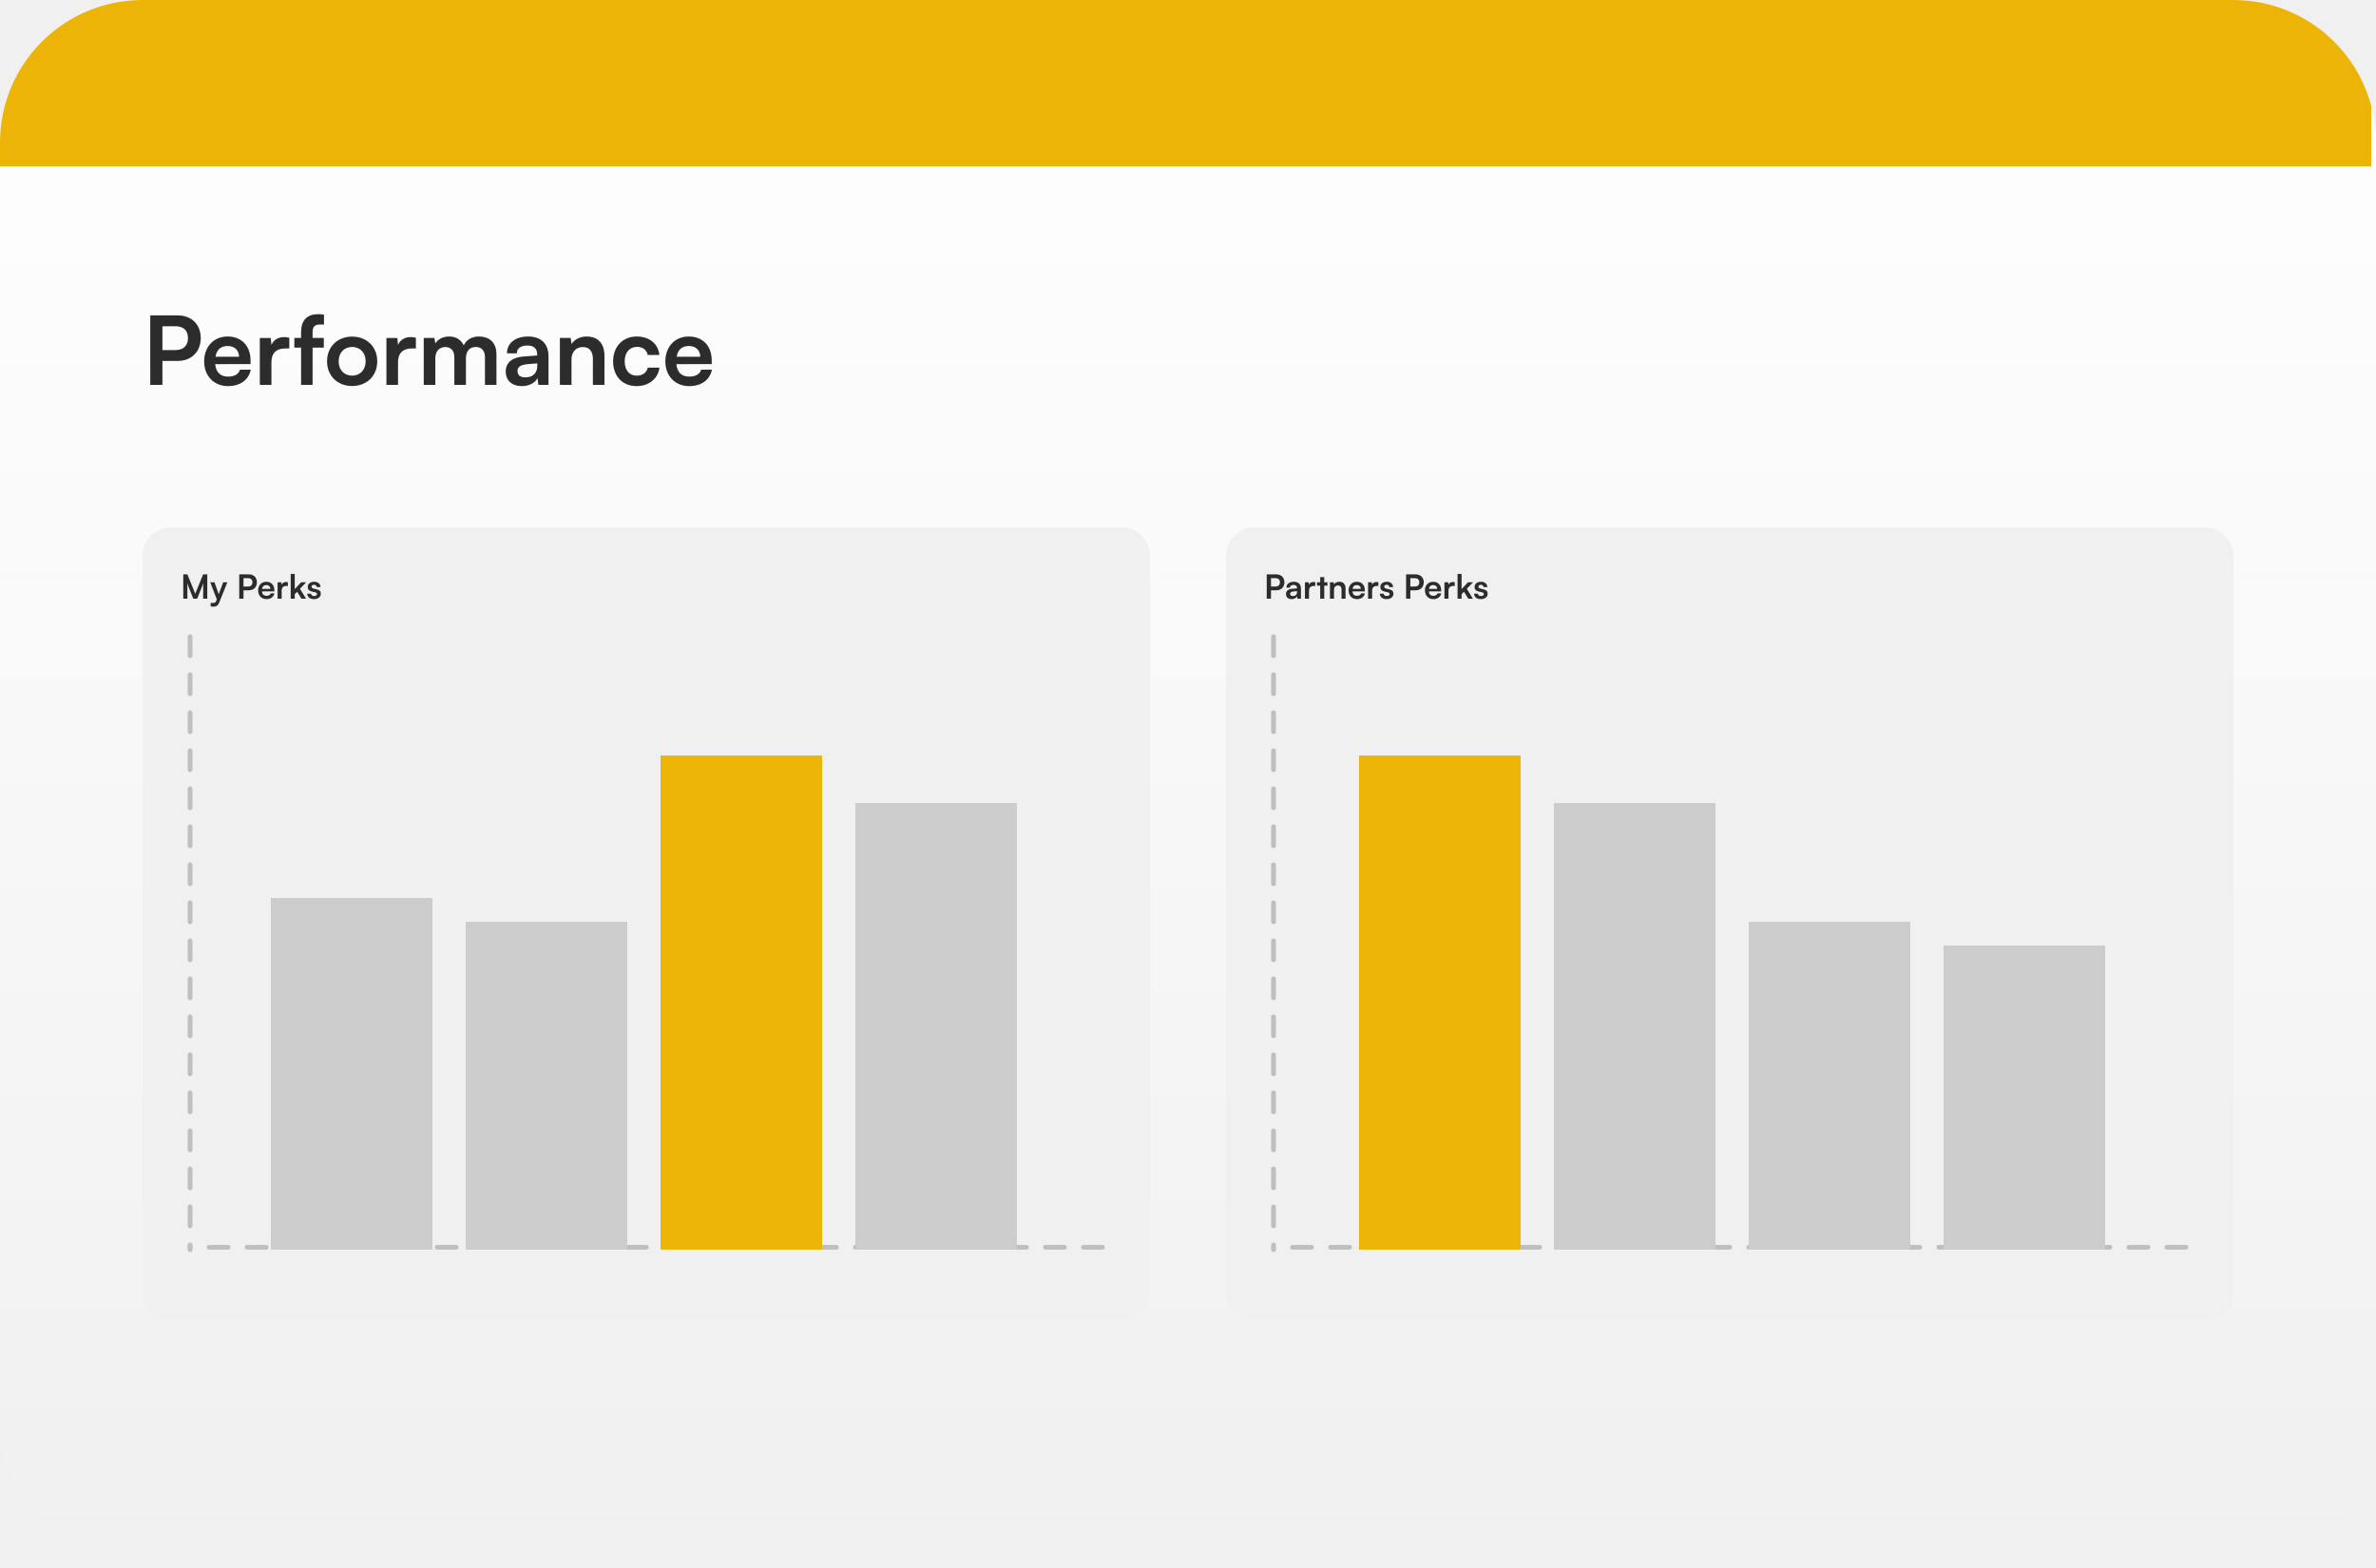
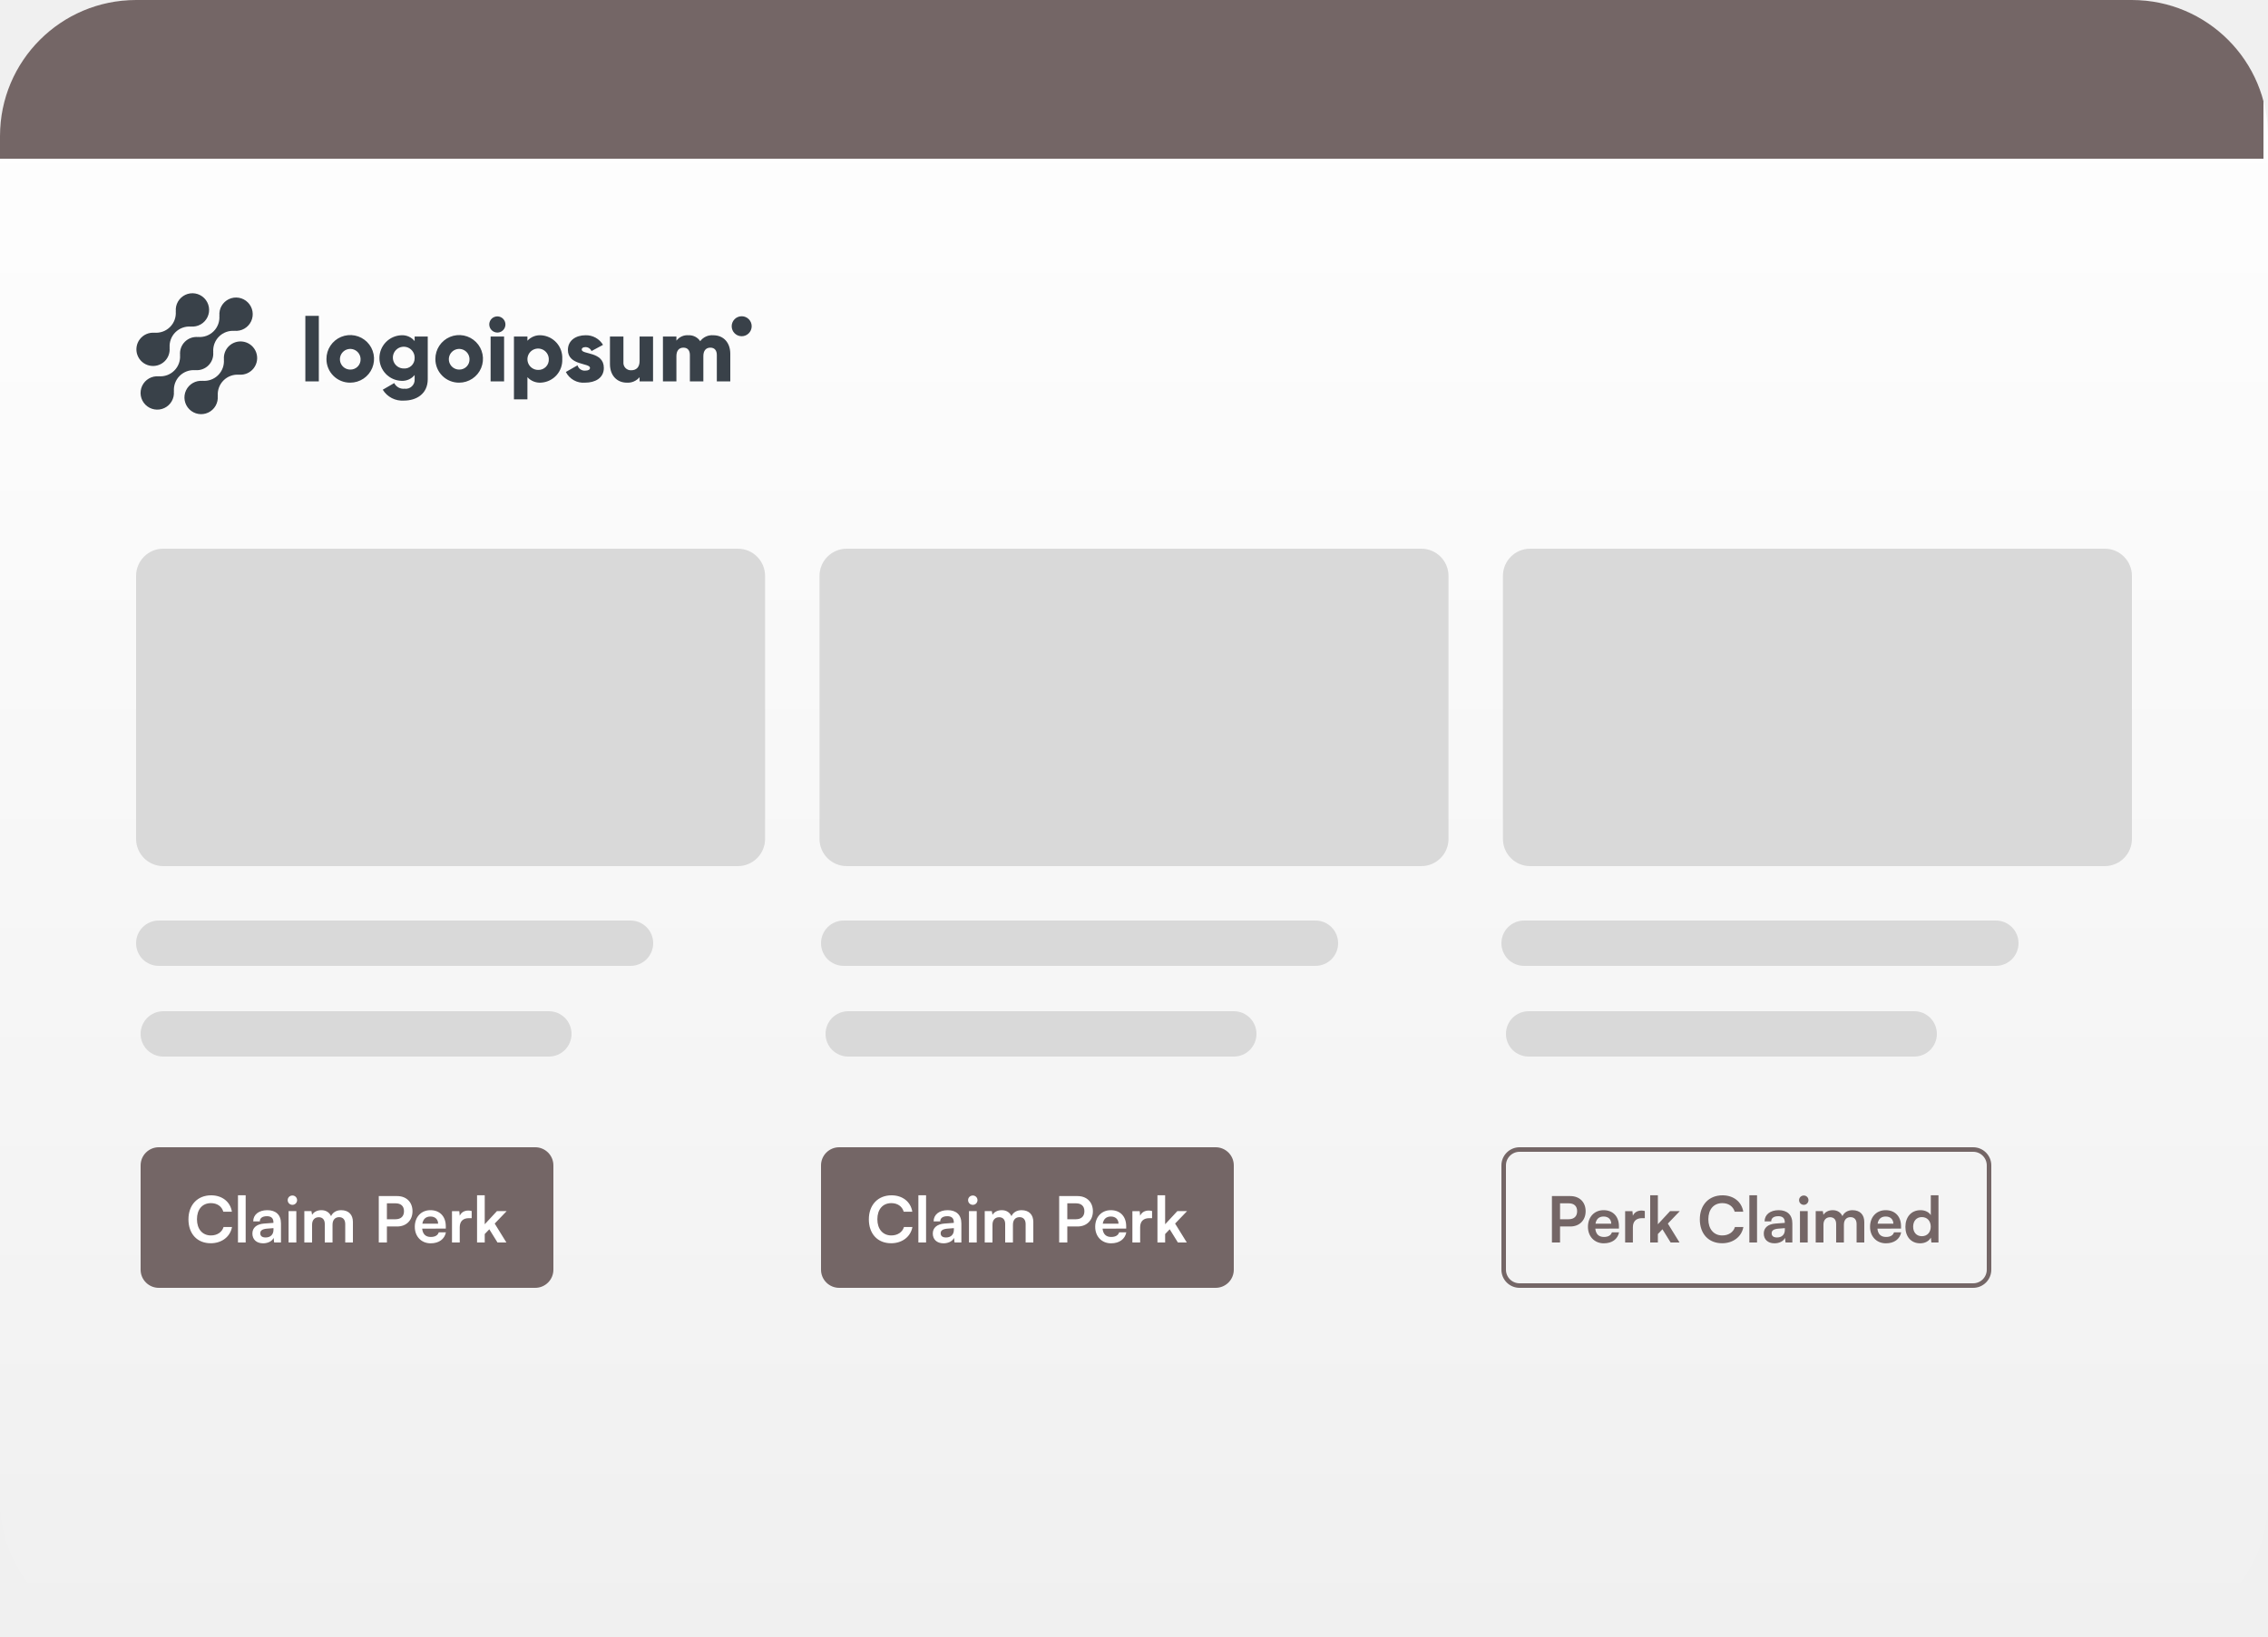
- <svg xmlns="http://www.w3.org/2000/svg" width="500" height="330" viewBox="0 0 500 330" fill="none">
-   <g clip-path="url(#clip0_2150_12218)">
-     <rect width="500" height="330" rx="30" fill="url(#paint0_linear_2150_12218)" />
-     <rect x="-1" width="500" height="35" fill="#EDB408" />
-     <path d="M37.4 75.96H34.18V81H31.62V66.38H37.4C40.34 66.38 42.24 68.3 42.24 71.16C42.24 73.98 40.32 75.96 37.4 75.96ZM36.9 68.66H34.18V73.68H36.86C38.62 73.68 39.56 72.74 39.56 71.14C39.56 69.54 38.6 68.66 36.9 68.66ZM47.965 81.26C45.025 81.26 42.965 79.12 42.965 76.06C42.965 72.96 44.985 70.82 47.885 70.82C50.845 70.82 52.725 72.8 52.725 75.88V76.62L45.285 76.64C45.465 78.38 46.385 79.26 48.005 79.26C49.345 79.26 50.225 78.74 50.505 77.8H52.765C52.345 79.96 50.545 81.26 47.965 81.26ZM47.905 72.82C46.465 72.82 45.585 73.6 45.345 75.08H50.305C50.305 73.72 49.365 72.82 47.905 72.82ZM60.878 71.08V73.34H59.978C58.218 73.34 57.118 74.28 57.118 76.2V81H54.678V71.14H56.978L57.118 72.58C57.538 71.6 58.478 70.94 59.798 70.94C60.138 70.94 60.478 70.98 60.878 71.08ZM61.94 71.12H63.36V69.92C63.36 67.24 64.78 66.12 66.92 66.12C67.3 66.12 67.76 66.14 68.18 66.22V68.3H67.32C66.08 68.3 65.78 68.94 65.78 69.92V71.12H68.14V73.16H65.78V81H63.36V73.16H61.94V71.12ZM68.825 76.04C68.825 72.96 71.044 70.84 74.105 70.84C77.165 70.84 79.385 72.96 79.385 76.04C79.385 79.12 77.165 81.24 74.105 81.24C71.044 81.24 68.825 79.12 68.825 76.04ZM71.264 76.04C71.264 77.84 72.424 79.06 74.105 79.06C75.784 79.06 76.945 77.84 76.945 76.04C76.945 74.24 75.784 73.02 74.105 73.02C72.424 73.02 71.264 74.24 71.264 76.04ZM87.519 71.08V73.34H86.619C84.859 73.34 83.759 74.28 83.759 76.2V81H81.319V71.14H83.619L83.759 72.58C84.179 71.6 85.119 70.94 86.439 70.94C86.779 70.94 87.119 70.98 87.519 71.08ZM91.61 81H89.17V71.12H91.41L91.61 72.28C92.11 71.46 93.11 70.82 94.53 70.82C96.03 70.82 97.07 71.56 97.59 72.7C98.09 71.56 99.25 70.82 100.75 70.82C103.15 70.82 104.47 72.26 104.47 74.54V81H102.05V75.18C102.05 73.76 101.29 73.02 100.13 73.02C98.95 73.02 98.05 73.78 98.05 75.4V81H95.61V75.16C95.61 73.78 94.87 73.04 93.71 73.04C92.55 73.04 91.61 73.8 91.61 75.4V81ZM109.805 81.26C107.705 81.26 106.425 80.04 106.425 78.18C106.425 76.36 107.745 75.22 110.085 75.04L113.045 74.82V74.6C113.045 73.26 112.245 72.72 111.005 72.72C109.565 72.72 108.765 73.32 108.765 74.36H106.685C106.685 72.22 108.445 70.82 111.125 70.82C113.785 70.82 115.425 72.26 115.425 75V81H113.285L113.105 79.54C112.685 80.56 111.345 81.26 109.805 81.26ZM110.605 79.42C112.105 79.42 113.065 78.52 113.065 77V76.48L111.005 76.64C109.485 76.78 108.905 77.28 108.905 78.08C108.905 78.98 109.505 79.42 110.605 79.42ZM120.263 81H117.823V71.12H120.083L120.283 72.4C120.903 71.4 122.103 70.82 123.443 70.82C125.923 70.82 127.203 72.36 127.203 74.92V81H124.763V75.5C124.763 73.84 123.943 73.04 122.683 73.04C121.183 73.04 120.263 74.08 120.263 75.68V81ZM129.02 76.04C129.02 72.98 131.04 70.82 133.96 70.82C136.66 70.82 138.5 72.32 138.76 74.7H136.32C136.04 73.58 135.22 73 134.06 73C132.5 73 131.46 74.18 131.46 76.04C131.46 77.9 132.42 79.06 133.98 79.06C135.2 79.06 136.06 78.46 136.32 77.38H138.78C138.48 79.68 136.56 81.26 133.98 81.26C130.98 81.26 129.02 79.18 129.02 76.04ZM145.016 81.26C142.076 81.26 140.016 79.12 140.016 76.06C140.016 72.96 142.036 70.82 144.936 70.82C147.896 70.82 149.776 72.8 149.776 75.88V76.62L142.336 76.64C142.516 78.38 143.436 79.26 145.056 79.26C146.396 79.26 147.276 78.74 147.556 77.8H149.816C149.396 79.96 147.596 81.26 145.016 81.26ZM144.956 72.82C143.516 72.82 142.636 73.6 142.396 75.08H147.356C147.356 73.72 146.416 72.82 144.956 72.82Z" fill="#2C2C2C" />
-     <rect x="258" y="111" width="212" height="167" rx="6" fill="#F0F0F0" />
-     <path d="M268.59 124.236H267.463V126H266.567V120.883H268.59C269.619 120.883 270.284 121.555 270.284 122.556C270.284 123.543 269.612 124.236 268.59 124.236ZM268.415 121.681H267.463V123.438H268.401C269.017 123.438 269.346 123.109 269.346 122.549C269.346 121.989 269.01 121.681 268.415 121.681ZM271.804 126.091C271.069 126.091 270.621 125.664 270.621 125.013C270.621 124.376 271.083 123.977 271.902 123.914L272.938 123.837V123.76C272.938 123.291 272.658 123.102 272.224 123.102C271.72 123.102 271.44 123.312 271.44 123.676H270.712C270.712 122.927 271.328 122.437 272.266 122.437C273.197 122.437 273.771 122.941 273.771 123.9V126H273.022L272.959 125.489C272.812 125.846 272.343 126.091 271.804 126.091ZM272.084 125.447C272.609 125.447 272.945 125.132 272.945 124.6V124.418L272.224 124.474C271.692 124.523 271.489 124.698 271.489 124.978C271.489 125.293 271.699 125.447 272.084 125.447ZM276.78 122.528V123.319H276.465C275.849 123.319 275.464 123.648 275.464 124.32V126H274.61V122.549H275.415L275.464 123.053C275.611 122.71 275.94 122.479 276.402 122.479C276.521 122.479 276.64 122.493 276.78 122.528ZM278.671 126H277.817V123.256H277.152V122.542H277.817V121.464H278.671V122.542H279.343V123.256H278.671V126ZM280.728 126H279.874V122.542H280.665L280.735 122.99C280.952 122.64 281.372 122.437 281.841 122.437C282.709 122.437 283.157 122.976 283.157 123.872V126H282.303V124.075C282.303 123.494 282.016 123.214 281.575 123.214C281.05 123.214 280.728 123.578 280.728 124.138V126ZM285.543 126.091C284.514 126.091 283.793 125.342 283.793 124.271C283.793 123.186 284.5 122.437 285.515 122.437C286.551 122.437 287.209 123.13 287.209 124.208V124.467L284.605 124.474C284.668 125.083 284.99 125.391 285.557 125.391C286.026 125.391 286.334 125.209 286.432 124.88H287.223C287.076 125.636 286.446 126.091 285.543 126.091ZM285.522 123.137C285.018 123.137 284.71 123.41 284.626 123.928H286.362C286.362 123.452 286.033 123.137 285.522 123.137ZM290.062 122.528V123.319H289.747C289.131 123.319 288.746 123.648 288.746 124.32V126H287.892V122.549H288.697L288.746 123.053C288.893 122.71 289.222 122.479 289.684 122.479C289.803 122.479 289.922 122.493 290.062 122.528ZM290.374 124.95H291.186C291.193 125.251 291.417 125.44 291.809 125.44C292.208 125.44 292.425 125.279 292.425 125.027C292.425 124.852 292.334 124.726 292.026 124.656L291.403 124.509C290.78 124.369 290.479 124.075 290.479 123.522C290.479 122.843 291.053 122.437 291.851 122.437C292.628 122.437 293.153 122.885 293.16 123.557H292.348C292.341 123.263 292.145 123.074 291.816 123.074C291.48 123.074 291.284 123.228 291.284 123.487C291.284 123.683 291.438 123.809 291.732 123.879L292.355 124.026C292.936 124.159 293.23 124.425 293.23 124.957C293.23 125.657 292.635 126.091 291.781 126.091C290.92 126.091 290.374 125.629 290.374 124.95ZM297.916 124.236H296.789V126H295.893V120.883H297.916C298.945 120.883 299.61 121.555 299.61 122.556C299.61 123.543 298.938 124.236 297.916 124.236ZM297.741 121.681H296.789V123.438H297.727C298.343 123.438 298.672 123.109 298.672 122.549C298.672 121.989 298.336 121.681 297.741 121.681ZM301.614 126.091C300.585 126.091 299.864 125.342 299.864 124.271C299.864 123.186 300.571 122.437 301.586 122.437C302.622 122.437 303.28 123.13 303.28 124.208V124.467L300.676 124.474C300.739 125.083 301.061 125.391 301.628 125.391C302.097 125.391 302.405 125.209 302.503 124.88H303.294C303.147 125.636 302.517 126.091 301.614 126.091ZM301.593 123.137C301.089 123.137 300.781 123.41 300.697 123.928H302.433C302.433 123.452 302.104 123.137 301.593 123.137ZM306.133 122.528V123.319H305.818C305.202 123.319 304.817 123.648 304.817 124.32V126H303.963V122.549H304.768L304.817 123.053C304.964 122.71 305.293 122.479 305.755 122.479C305.874 122.479 305.993 122.493 306.133 122.528ZM307.573 126H306.726V120.792H307.573V123.991L308.917 122.542H309.988L308.672 123.914L309.96 126H308.98L308.077 124.544L307.573 125.069V126ZM310.205 124.95H311.017C311.024 125.251 311.248 125.44 311.64 125.44C312.039 125.44 312.256 125.279 312.256 125.027C312.256 124.852 312.165 124.726 311.857 124.656L311.234 124.509C310.611 124.369 310.31 124.075 310.31 123.522C310.31 122.843 310.884 122.437 311.682 122.437C312.459 122.437 312.984 122.885 312.991 123.557H312.179C312.172 123.263 311.976 123.074 311.647 123.074C311.311 123.074 311.115 123.228 311.115 123.487C311.115 123.683 311.269 123.809 311.563 123.879L312.186 124.026C312.767 124.159 313.061 124.425 313.061 124.957C313.061 125.657 312.466 126.091 311.612 126.091C310.751 126.091 310.205 125.629 310.205 124.95Z" fill="#2C2C2C" />
-     <path d="M268 134L268 263" stroke="#BFBFBF" stroke-linecap="round" stroke-dasharray="4 4" />
-     <path d="M460 262.5H268" stroke="#BFBFBF" stroke-linecap="round" stroke-dasharray="4 4" />
-     <rect x="286" y="159" width="34" height="104" fill="#EDB408" />
-     <rect x="327" y="169" width="34" height="94" fill="#CCCCCC" />
-     <rect x="368" y="194" width="34" height="69" fill="#CCCCCC" />
-     <rect x="409" y="199" width="34" height="64" fill="#CCCCCC" />
-     <rect x="30" y="111" width="212" height="167" rx="6" fill="#F0F0F0" />
-     <path d="M39.435 126H38.567V120.883H39.435L41.087 124.957L42.739 120.883H43.621V126H42.753V124.425C42.753 123.396 42.753 123.095 42.802 122.731L41.5 126H40.674L39.379 122.738C39.428 123.046 39.435 123.529 39.435 124.166V126ZM44.327 127.603V126.889H44.837C45.173 126.889 45.383 126.812 45.531 126.406L45.629 126.147L44.236 122.542H45.139L46.028 125.062L46.965 122.542H47.847L46.154 126.77C45.895 127.414 45.531 127.68 44.964 127.68C44.725 127.68 44.516 127.652 44.327 127.603ZM52.368 124.236H51.241V126H50.345V120.883H52.368C53.397 120.883 54.062 121.555 54.062 122.556C54.062 123.543 53.39 124.236 52.368 124.236ZM52.193 121.681H51.241V123.438H52.179C52.795 123.438 53.124 123.109 53.124 122.549C53.124 121.989 52.788 121.681 52.193 121.681ZM56.066 126.091C55.037 126.091 54.316 125.342 54.316 124.271C54.316 123.186 55.023 122.437 56.038 122.437C57.074 122.437 57.732 123.13 57.732 124.208V124.467L55.128 124.474C55.191 125.083 55.513 125.391 56.08 125.391C56.549 125.391 56.857 125.209 56.955 124.88H57.746C57.599 125.636 56.969 126.091 56.066 126.091ZM56.045 123.137C55.541 123.137 55.233 123.41 55.149 123.928H56.885C56.885 123.452 56.556 123.137 56.045 123.137ZM60.586 122.528V123.319H60.271C59.655 123.319 59.27 123.648 59.27 124.32V126H58.416V122.549H59.221L59.27 123.053C59.417 122.71 59.746 122.479 60.208 122.479C60.327 122.479 60.446 122.493 60.586 122.528ZM62.025 126H61.178V120.792H62.025V123.991L63.369 122.542H64.44L63.124 123.914L64.412 126H63.432L62.529 124.544L62.025 125.069V126ZM64.657 124.95H65.469C65.476 125.251 65.7 125.44 66.092 125.44C66.491 125.44 66.708 125.279 66.708 125.027C66.708 124.852 66.617 124.726 66.309 124.656L65.686 124.509C65.063 124.369 64.762 124.075 64.762 123.522C64.762 122.843 65.336 122.437 66.134 122.437C66.911 122.437 67.436 122.885 67.443 123.557H66.631C66.624 123.263 66.428 123.074 66.099 123.074C65.763 123.074 65.567 123.228 65.567 123.487C65.567 123.683 65.721 123.809 66.015 123.879L66.638 124.026C67.219 124.159 67.513 124.425 67.513 124.957C67.513 125.657 66.918 126.091 66.064 126.091C65.203 126.091 64.657 125.629 64.657 124.95Z" fill="#2C2C2C" />
-     <path d="M40 134L40 263" stroke="#BFBFBF" stroke-linecap="round" stroke-dasharray="4 4" />
-     <path d="M232 262.5H40" stroke="#BFBFBF" stroke-linecap="round" stroke-dasharray="4 4" />
-     <rect x="57" y="189" width="34" height="74" fill="#CCCCCC" />
-     <rect x="98" y="194" width="34" height="69" fill="#CCCCCC" />
-     <rect x="139" y="159" width="34" height="104" fill="#EDB408" />
-     <rect x="180" y="169" width="34" height="94" fill="#CCCCCC" />
+ <svg xmlns="http://www.w3.org/2000/svg" width="500" height="361" viewBox="0 0 500 361" fill="none">
+   <g clip-path="url(#clip0_2150_12111)">
+     <rect width="500" height="361" rx="30" fill="url(#paint0_linear_2150_12111)" />
+     <path d="M50.419 76.371C50.04 76.752 49.75 77.213 49.569 77.719C49.388 78.225 49.321 78.765 49.373 79.3L49.355 79.282C49.408 79.912 49.323 80.546 49.106 81.139C48.889 81.733 48.545 82.272 48.098 82.719C47.651 83.166 47.112 83.51 46.518 83.727C45.925 83.944 45.291 84.029 44.661 83.976L44.679 83.994C43.926 83.924 43.169 84.088 42.512 84.463C41.855 84.839 41.33 85.408 41.009 86.093C40.687 86.778 40.585 87.546 40.715 88.291C40.846 89.036 41.203 89.723 41.739 90.258C42.274 90.793 42.961 91.15 43.706 91.279C44.452 91.409 45.219 91.306 45.904 90.984C46.589 90.662 47.157 90.137 47.532 89.479C47.907 88.822 48.071 88.065 48 87.312L48.019 87.33C47.966 86.7 48.051 86.066 48.268 85.473C48.485 84.879 48.829 84.34 49.276 83.893C49.723 83.446 50.262 83.102 50.856 82.885C51.449 82.668 52.083 82.583 52.713 82.636L52.694 82.618C53.309 82.673 53.929 82.572 54.495 82.325C55.061 82.077 55.555 81.69 55.932 81.2C56.309 80.711 56.556 80.134 56.651 79.523C56.745 78.912 56.684 78.288 56.473 77.707C56.261 77.126 55.907 76.608 55.442 76.201C54.978 75.794 54.418 75.51 53.814 75.377C53.211 75.244 52.584 75.265 51.991 75.439C51.398 75.613 50.858 75.933 50.422 76.371H50.419Z" fill="#394149" />
+     <path d="M43.042 81.636L43.023 81.618C43.558 81.672 44.099 81.606 44.606 81.426C45.113 81.245 45.573 80.954 45.954 80.574C46.334 80.194 46.626 79.733 46.806 79.227C46.987 78.72 47.053 78.179 47 77.644L47.019 77.662C46.966 77.032 47.051 76.398 47.268 75.805C47.485 75.211 47.829 74.672 48.276 74.225C48.723 73.778 49.262 73.434 49.856 73.217C50.449 73 51.083 72.915 51.713 72.968L51.694 72.95C52.447 73.021 53.204 72.857 53.862 72.482C54.519 72.107 55.044 71.538 55.366 70.853C55.688 70.168 55.791 69.401 55.661 68.655C55.531 67.91 55.174 67.222 54.639 66.687C54.103 66.152 53.416 65.795 52.671 65.665C51.925 65.535 51.158 65.638 50.473 65.96C49.788 66.282 49.219 66.807 48.844 67.464C48.469 68.121 48.305 68.879 48.376 69.632L48.358 69.613C48.411 70.243 48.327 70.877 48.109 71.471C47.892 72.064 47.548 72.603 47.102 73.05C46.654 73.497 46.115 73.841 45.522 74.058C44.928 74.275 44.294 74.36 43.664 74.307L43.682 74.326C43.147 74.272 42.606 74.338 42.099 74.518C41.592 74.699 41.132 74.99 40.751 75.37C40.371 75.751 40.08 76.211 39.898 76.717C39.718 77.224 39.651 77.765 39.705 78.3L39.687 78.282C39.74 78.912 39.655 79.546 39.438 80.139C39.221 80.733 38.877 81.272 38.43 81.719C37.983 82.166 37.444 82.51 36.85 82.727C36.257 82.944 35.623 83.029 34.993 82.976L35.011 82.994C34.258 82.923 33.501 83.087 32.843 83.462C32.186 83.837 31.661 84.406 31.339 85.091C31.017 85.776 30.914 86.543 31.044 87.289C31.174 88.034 31.531 88.722 32.066 89.257C32.602 89.792 33.289 90.149 34.034 90.279C34.78 90.409 35.547 90.306 36.232 89.984C36.917 89.662 37.486 89.137 37.861 88.48C38.236 87.822 38.4 87.066 38.329 86.312L38.348 86.33C38.295 85.7 38.38 85.066 38.597 84.473C38.814 83.879 39.158 83.34 39.605 82.893C40.052 82.446 40.591 82.102 41.185 81.885C41.778 81.668 42.412 81.583 43.042 81.636Z" fill="#394149" />
+     <path d="M36.34 79.629C36.719 79.248 37.009 78.788 37.19 78.281C37.37 77.775 37.437 77.235 37.385 76.7L37.404 76.718C37.351 76.088 37.436 75.454 37.653 74.86C37.87 74.266 38.214 73.727 38.662 73.28C39.109 72.833 39.648 72.489 40.242 72.272C40.836 72.055 41.47 71.971 42.1 72.024L42.081 72.006C42.834 72.077 43.591 71.913 44.248 71.538C44.905 71.163 45.43 70.594 45.752 69.909C46.074 69.225 46.176 68.457 46.046 67.712C45.916 66.967 45.559 66.28 45.024 65.745C44.489 65.21 43.802 64.853 43.057 64.723C42.312 64.593 41.544 64.695 40.86 65.017C40.175 65.339 39.606 65.864 39.231 66.521C38.856 67.178 38.692 67.935 38.763 68.688L38.745 68.67C38.798 69.3 38.713 69.934 38.496 70.527C38.279 71.121 37.935 71.66 37.488 72.107C37.041 72.554 36.502 72.898 35.908 73.115C35.315 73.332 34.681 73.417 34.051 73.364L34.069 73.382C33.453 73.327 32.834 73.428 32.268 73.676C31.702 73.924 31.208 74.311 30.831 74.8C30.454 75.29 30.207 75.867 30.113 76.478C30.019 77.088 30.08 77.713 30.291 78.293C30.503 78.874 30.857 79.392 31.322 79.799C31.787 80.207 32.346 80.49 32.95 80.623C33.553 80.756 34.181 80.735 34.773 80.561C35.366 80.387 35.906 80.067 36.342 79.629H36.34Z" fill="#394149" />
+     <path d="M67.317 69.655H70.287V84.108H67.317V69.655Z" fill="#394149" />
+     <path d="M71.969 79.159C71.965 78.12 72.269 77.104 72.843 76.238C73.417 75.373 74.235 74.697 75.194 74.296C76.152 73.896 77.207 73.789 78.227 73.989C79.246 74.189 80.183 74.687 80.919 75.42C81.655 76.153 82.156 77.088 82.361 78.107C82.565 79.125 82.462 80.181 82.066 81.141C81.669 82.101 80.997 82.922 80.133 83.499C79.27 84.077 78.255 84.385 77.216 84.385C76.527 84.393 75.843 84.263 75.204 84.004C74.565 83.744 73.984 83.36 73.496 82.873C73.007 82.387 72.621 81.808 72.359 81.17C72.096 80.532 71.964 79.849 71.969 79.159ZM79.493 79.159C79.481 78.711 79.337 78.277 79.079 77.911C78.821 77.545 78.461 77.263 78.044 77.1C77.626 76.937 77.171 76.901 76.733 76.996C76.295 77.091 75.895 77.313 75.583 77.634C75.271 77.955 75.06 78.361 74.977 78.801C74.894 79.241 74.943 79.696 75.117 80.108C75.292 80.521 75.584 80.873 75.957 81.121C76.33 81.368 76.768 81.5 77.216 81.5C77.523 81.508 77.828 81.453 78.112 81.337C78.396 81.222 78.653 81.048 78.867 80.828C79.081 80.608 79.247 80.347 79.355 80.059C79.463 79.772 79.51 79.465 79.493 79.159Z" fill="#394149" />
+     <path d="M94.3 74.209V83.609C94.3 86.935 91.706 88.341 89.073 88.341C88.146 88.41 87.218 88.223 86.39 87.8C85.562 87.376 84.867 86.733 84.381 85.941L86.915 84.476C87.119 84.889 87.445 85.23 87.848 85.453C88.252 85.675 88.714 85.77 89.172 85.723C89.465 85.764 89.763 85.738 90.045 85.647C90.327 85.557 90.585 85.405 90.799 85.201C91.014 84.998 91.18 84.749 91.286 84.473C91.391 84.196 91.433 83.9 91.409 83.605V82.7C91.061 83.126 90.619 83.464 90.117 83.687C89.614 83.911 89.067 84.013 88.518 83.987C87.212 83.946 85.973 83.398 85.064 82.459C84.154 81.521 83.646 80.265 83.646 78.959C83.646 77.652 84.154 76.396 85.064 75.458C85.973 74.519 87.212 73.971 88.518 73.93C89.067 73.904 89.614 74.006 90.117 74.23C90.619 74.453 91.061 74.791 91.409 75.217V74.207L94.3 74.209ZM91.41 78.96C91.43 78.481 91.306 78.008 91.055 77.6C90.803 77.192 90.435 76.869 89.999 76.672C89.562 76.475 89.076 76.413 88.604 76.495C88.132 76.576 87.695 76.797 87.35 77.129C87.004 77.461 86.766 77.888 86.665 78.357C86.565 78.825 86.607 79.313 86.786 79.757C86.965 80.202 87.273 80.582 87.671 80.85C88.068 81.118 88.536 81.261 89.015 81.26C89.327 81.282 89.64 81.238 89.934 81.131C90.228 81.025 90.497 80.858 90.722 80.641C90.948 80.424 91.126 80.163 91.244 79.873C91.363 79.584 91.419 79.273 91.41 78.96Z" fill="#394149" />
+     <path d="M95.982 79.159C95.978 78.12 96.282 77.104 96.856 76.238C97.43 75.373 98.248 74.697 99.206 74.296C100.165 73.896 101.22 73.789 102.24 73.989C103.259 74.189 104.196 74.687 104.932 75.42C105.668 76.153 106.169 77.088 106.374 78.107C106.578 79.125 106.475 80.181 106.079 81.141C105.682 82.101 105.01 82.922 104.146 83.499C103.283 84.077 102.268 84.385 101.229 84.385C100.54 84.393 99.855 84.263 99.217 84.004C98.578 83.744 97.997 83.36 97.509 82.873C97.02 82.387 96.633 81.808 96.371 81.17C96.109 80.532 95.977 79.849 95.982 79.159ZM103.506 79.159C103.494 78.711 103.349 78.277 103.092 77.911C102.834 77.545 102.474 77.263 102.057 77.1C101.639 76.937 101.183 76.901 100.746 76.996C100.308 77.091 99.908 77.313 99.596 77.634C99.284 77.955 99.073 78.361 98.99 78.801C98.907 79.241 98.956 79.696 99.13 80.108C99.305 80.521 99.597 80.873 99.97 81.121C100.343 81.368 100.781 81.5 101.229 81.5C101.536 81.508 101.841 81.453 102.125 81.337C102.409 81.222 102.666 81.048 102.88 80.828C103.094 80.608 103.26 80.347 103.368 80.059C103.476 79.772 103.523 79.465 103.506 79.159Z" fill="#394149" />
+     <path d="M107.861 71.556C107.861 71.204 107.965 70.859 108.161 70.566C108.357 70.273 108.635 70.044 108.961 69.91C109.287 69.775 109.645 69.74 109.991 69.808C110.336 69.877 110.654 70.047 110.903 70.296C111.152 70.545 111.322 70.863 111.391 71.208C111.459 71.554 111.424 71.912 111.289 72.238C111.154 72.564 110.926 72.842 110.633 73.038C110.34 73.234 109.995 73.338 109.643 73.338C109.172 73.333 108.721 73.144 108.388 72.811C108.055 72.478 107.866 72.027 107.861 71.556ZM108.161 74.209H111.132V84.109H108.157L108.161 74.209Z" fill="#394149" />
+     <path d="M123.956 79.159C123.99 79.813 123.895 80.468 123.675 81.085C123.456 81.703 123.117 82.27 122.677 82.756C122.237 83.242 121.706 83.636 121.113 83.915C120.52 84.195 119.879 84.354 119.224 84.385C118.674 84.415 118.124 84.322 117.613 84.113C117.103 83.904 116.646 83.585 116.275 83.177V88.068H113.305V74.209H116.275V75.139C116.646 74.732 117.104 74.412 117.614 74.204C118.124 73.995 118.674 73.902 119.224 73.932C119.879 73.963 120.521 74.122 121.113 74.402C121.706 74.681 122.238 75.075 122.677 75.561C123.117 76.047 123.457 76.615 123.676 77.232C123.895 77.85 123.991 78.505 123.956 79.159ZM120.986 79.159C120.974 78.696 120.826 78.246 120.561 77.866C120.295 77.487 119.923 77.194 119.491 77.025C119.06 76.856 118.588 76.817 118.135 76.915C117.682 77.012 117.268 77.241 116.944 77.573C116.62 77.905 116.402 78.325 116.316 78.78C116.23 79.236 116.28 79.706 116.46 80.133C116.64 80.561 116.942 80.925 117.328 81.181C117.714 81.437 118.168 81.574 118.631 81.574C118.949 81.588 119.267 81.535 119.563 81.418C119.859 81.301 120.127 81.122 120.35 80.894C120.572 80.666 120.744 80.394 120.853 80.095C120.963 79.796 121.008 79.477 120.986 79.159Z" fill="#394149" />
+     <path d="M133.121 81.138C133.121 83.415 131.142 84.385 129.004 84.385C128.14 84.463 127.273 84.281 126.514 83.861C125.755 83.441 125.139 82.802 124.747 82.029L127.32 80.564C127.424 80.921 127.648 81.233 127.953 81.445C128.259 81.658 128.629 81.759 129 81.732C129.712 81.732 130.069 81.514 130.069 81.119C130.069 80.029 125.198 80.604 125.198 77.179C125.198 75.02 127.02 73.932 129.079 73.932C129.853 73.907 130.619 74.091 131.298 74.464C131.977 74.836 132.544 75.384 132.939 76.05L130.405 77.416C130.294 77.157 130.109 76.936 129.873 76.781C129.637 76.626 129.361 76.544 129.079 76.545C128.564 76.545 128.247 76.745 128.247 77.099C128.251 78.228 133.121 77.475 133.121 81.138Z" fill="#394149" />
+     <path d="M143.97 74.209V84.109H141V83.178C140.657 83.589 140.222 83.912 139.73 84.123C139.238 84.332 138.704 84.423 138.17 84.386C136.17 84.386 134.47 82.961 134.47 80.286V74.209H137.44V79.851C137.415 80.087 137.442 80.325 137.519 80.549C137.595 80.774 137.72 80.979 137.884 81.15C138.048 81.322 138.247 81.455 138.468 81.541C138.688 81.628 138.925 81.665 139.162 81.651C140.251 81.651 141.003 81.018 141.003 79.612V74.212L143.97 74.209Z" fill="#394149" />
+     <path d="M161 78.03V84.108H158.03V78.287C158.03 77.297 157.555 76.664 156.605 76.664C155.615 76.664 155.06 77.357 155.06 78.525V84.108H152.091V78.287C152.091 77.297 151.616 76.664 150.665 76.664C149.675 76.664 149.121 77.357 149.121 78.525V84.108H146.151V74.208H149.121V75.118C149.429 74.714 149.833 74.394 150.296 74.187C150.76 73.979 151.268 73.891 151.774 73.931C152.282 73.906 152.788 74.013 153.243 74.242C153.697 74.471 154.084 74.814 154.367 75.237C154.696 74.794 155.132 74.442 155.634 74.214C156.136 73.986 156.688 73.888 157.238 73.931C159.511 73.932 161 75.555 161 78.03Z" fill="#394149" />
+     <path d="M163.512 74.148C164.729 74.148 165.716 73.161 165.716 71.944C165.716 70.727 164.729 69.74 163.512 69.74C162.295 69.74 161.308 70.727 161.308 71.944C161.308 73.161 162.295 74.148 163.512 74.148Z" fill="#394149" />
+     <rect x="-1" width="500" height="35" fill="#746666" />
+     <rect x="30" y="121" width="138.667" height="70" rx="6" fill="#D9D9D9" />
+     <rect x="30" y="203" width="114" height="10" rx="5" fill="#D9D9D9" />
+     <rect x="181" y="203" width="114" height="10" rx="5" fill="#D9D9D9" />
+     <rect x="331" y="203" width="114" height="10" rx="5" fill="#D9D9D9" />
+     <rect x="31" y="223" width="95" height="10" rx="5" fill="#D9D9D9" />
+     <rect x="182" y="223" width="95" height="10" rx="5" fill="#D9D9D9" />
+     <rect x="332" y="223" width="95" height="10" rx="5" fill="#D9D9D9" />
+     <rect x="180.667" y="121" width="138.667" height="70" rx="6" fill="#D9D9D9" />
+     <rect x="331.333" y="121" width="138.667" height="70" rx="6" fill="#D9D9D9" />
+     <rect x="31" y="253" width="91" height="31" rx="4" fill="#746666" />
+     <path d="M46.46 274.168C43.478 274.168 41.546 272.096 41.546 268.89C41.546 265.712 43.548 263.598 46.544 263.598C48.966 263.598 50.772 265.012 51.122 267.21H49.232C48.882 266.02 47.86 265.32 46.502 265.32C44.612 265.32 43.422 266.692 43.422 268.876C43.422 271.046 44.626 272.446 46.502 272.446C47.888 272.446 48.952 271.718 49.288 270.584H51.15C50.758 272.74 48.882 274.168 46.46 274.168ZM54.159 274H52.465V263.584H54.159V274ZM58.008 274.182C56.538 274.182 55.642 273.328 55.642 272.026C55.642 270.752 56.566 269.954 58.204 269.828L60.276 269.674V269.52C60.276 268.582 59.716 268.204 58.848 268.204C57.84 268.204 57.28 268.624 57.28 269.352H55.824C55.824 267.854 57.056 266.874 58.932 266.874C60.794 266.874 61.942 267.882 61.942 269.8V274H60.444L60.318 272.978C60.024 273.692 59.086 274.182 58.008 274.182ZM58.568 272.894C59.618 272.894 60.29 272.264 60.29 271.2V270.836L58.848 270.948C57.784 271.046 57.378 271.396 57.378 271.956C57.378 272.586 57.798 272.894 58.568 272.894ZM64.474 265.698C63.886 265.698 63.424 265.236 63.424 264.662C63.424 264.088 63.886 263.64 64.474 263.64C65.034 263.64 65.496 264.088 65.496 264.662C65.496 265.236 65.034 265.698 64.474 265.698ZM63.62 274V267.084H65.328V274H63.62ZM68.801 274H67.093V267.084H68.661L68.801 267.896C69.151 267.322 69.851 266.874 70.845 266.874C71.895 266.874 72.623 267.392 72.987 268.19C73.337 267.392 74.149 266.874 75.199 266.874C76.879 266.874 77.803 267.882 77.803 269.478V274H76.109V269.926C76.109 268.932 75.577 268.414 74.765 268.414C73.939 268.414 73.309 268.946 73.309 270.08V274H71.601V269.912C71.601 268.946 71.083 268.428 70.271 268.428C69.459 268.428 68.801 268.96 68.801 270.08V274ZM87.551 270.472H85.297V274H83.505V263.766H87.551C89.609 263.766 90.939 265.11 90.939 267.112C90.939 269.086 89.595 270.472 87.551 270.472ZM87.201 265.362H85.297V268.876H87.173C88.405 268.876 89.063 268.218 89.063 267.098C89.063 265.978 88.391 265.362 87.201 265.362ZM94.947 274.182C92.889 274.182 91.447 272.684 91.447 270.542C91.447 268.372 92.861 266.874 94.891 266.874C96.963 266.874 98.279 268.26 98.279 270.416V270.934L93.071 270.948C93.197 272.166 93.841 272.782 94.975 272.782C95.913 272.782 96.529 272.418 96.725 271.76H98.307C98.013 273.272 96.753 274.182 94.947 274.182ZM94.905 268.274C93.897 268.274 93.281 268.82 93.113 269.856H96.585C96.585 268.904 95.927 268.274 94.905 268.274ZM103.986 267.056V268.638H103.356C102.124 268.638 101.354 269.296 101.354 270.64V274H99.646V267.098H101.256L101.354 268.106C101.648 267.42 102.306 266.958 103.23 266.958C103.468 266.958 103.706 266.986 103.986 267.056ZM106.864 274H105.17V263.584H106.864V269.982L109.552 267.084H111.694L109.062 269.828L111.638 274H109.678L107.872 271.088L106.864 272.138V274Z" fill="white" />
+     <rect x="181" y="253" width="91" height="31" rx="4" fill="#746666" />
+     <path d="M196.46 274.168C193.478 274.168 191.546 272.096 191.546 268.89C191.546 265.712 193.548 263.598 196.544 263.598C198.966 263.598 200.772 265.012 201.122 267.21H199.232C198.882 266.02 197.86 265.32 196.502 265.32C194.612 265.32 193.422 266.692 193.422 268.876C193.422 271.046 194.626 272.446 196.502 272.446C197.888 272.446 198.952 271.718 199.288 270.584H201.15C200.758 272.74 198.882 274.168 196.46 274.168ZM204.159 274H202.465V263.584H204.159V274ZM208.008 274.182C206.538 274.182 205.642 273.328 205.642 272.026C205.642 270.752 206.566 269.954 208.204 269.828L210.276 269.674V269.52C210.276 268.582 209.716 268.204 208.848 268.204C207.84 268.204 207.28 268.624 207.28 269.352H205.824C205.824 267.854 207.056 266.874 208.932 266.874C210.794 266.874 211.942 267.882 211.942 269.8V274H210.444L210.318 272.978C210.024 273.692 209.086 274.182 208.008 274.182ZM208.568 272.894C209.618 272.894 210.29 272.264 210.29 271.2V270.836L208.848 270.948C207.784 271.046 207.378 271.396 207.378 271.956C207.378 272.586 207.798 272.894 208.568 272.894ZM214.474 265.698C213.886 265.698 213.424 265.236 213.424 264.662C213.424 264.088 213.886 263.64 214.474 263.64C215.034 263.64 215.496 264.088 215.496 264.662C215.496 265.236 215.034 265.698 214.474 265.698ZM213.62 274V267.084H215.328V274H213.62ZM218.801 274H217.093V267.084H218.661L218.801 267.896C219.151 267.322 219.851 266.874 220.845 266.874C221.895 266.874 222.623 267.392 222.987 268.19C223.337 267.392 224.149 266.874 225.199 266.874C226.879 266.874 227.803 267.882 227.803 269.478V274H226.109V269.926C226.109 268.932 225.577 268.414 224.765 268.414C223.939 268.414 223.309 268.946 223.309 270.08V274H221.601V269.912C221.601 268.946 221.083 268.428 220.271 268.428C219.459 268.428 218.801 268.96 218.801 270.08V274ZM237.551 270.472H235.297V274H233.505V263.766H237.551C239.609 263.766 240.939 265.11 240.939 267.112C240.939 269.086 239.595 270.472 237.551 270.472ZM237.201 265.362H235.297V268.876H237.173C238.405 268.876 239.063 268.218 239.063 267.098C239.063 265.978 238.391 265.362 237.201 265.362ZM244.947 274.182C242.889 274.182 241.447 272.684 241.447 270.542C241.447 268.372 242.861 266.874 244.891 266.874C246.963 266.874 248.279 268.26 248.279 270.416V270.934L243.071 270.948C243.197 272.166 243.841 272.782 244.975 272.782C245.913 272.782 246.529 272.418 246.725 271.76H248.307C248.013 273.272 246.753 274.182 244.947 274.182ZM244.905 268.274C243.897 268.274 243.281 268.82 243.113 269.856H246.585C246.585 268.904 245.927 268.274 244.905 268.274ZM253.986 267.056V268.638H253.356C252.124 268.638 251.354 269.296 251.354 270.64V274H249.646V267.098H251.256L251.354 268.106C251.648 267.42 252.306 266.958 253.23 266.958C253.468 266.958 253.706 266.986 253.986 267.056ZM256.864 274H255.17V263.584H256.864V269.982L259.552 267.084H261.694L259.062 269.828L261.638 274H259.678L257.872 271.088L256.864 272.138V274Z" fill="white" />
+     <rect x="331.5" y="253.5" width="107" height="30" rx="3.5" stroke="#746666" />
+     <path d="M346.18 270.472H343.926V274H342.134V263.766H346.18C348.238 263.766 349.568 265.11 349.568 267.112C349.568 269.086 348.224 270.472 346.18 270.472ZM345.83 265.362H343.926V268.876H345.802C347.034 268.876 347.692 268.218 347.692 267.098C347.692 265.978 347.02 265.362 345.83 265.362ZM353.576 274.182C351.518 274.182 350.076 272.684 350.076 270.542C350.076 268.372 351.49 266.874 353.52 266.874C355.592 266.874 356.908 268.26 356.908 270.416V270.934L351.7 270.948C351.826 272.166 352.47 272.782 353.604 272.782C354.542 272.782 355.158 272.418 355.354 271.76H356.936C356.642 273.272 355.382 274.182 353.576 274.182ZM353.534 268.274C352.526 268.274 351.91 268.82 351.742 269.856H355.214C355.214 268.904 354.556 268.274 353.534 268.274ZM362.615 267.056V268.638H361.985C360.753 268.638 359.983 269.296 359.983 270.64V274H358.275V267.098H359.885L359.983 268.106C360.277 267.42 360.935 266.958 361.859 266.958C362.097 266.958 362.335 266.986 362.615 267.056ZM365.493 274H363.799V263.584H365.493V269.982L368.181 267.084H370.323L367.691 269.828L370.267 274H368.307L366.501 271.088L365.493 272.138V274ZM379.655 274.168C376.673 274.168 374.741 272.096 374.741 268.89C374.741 265.712 376.743 263.598 379.739 263.598C382.161 263.598 383.967 265.012 384.317 267.21H382.427C382.077 266.02 381.055 265.32 379.697 265.32C377.807 265.32 376.617 266.692 376.617 268.876C376.617 271.046 377.821 272.446 379.697 272.446C381.083 272.446 382.147 271.718 382.483 270.584H384.345C383.953 272.74 382.077 274.168 379.655 274.168ZM387.354 274H385.66V263.584H387.354V274ZM391.204 274.182C389.734 274.182 388.838 273.328 388.838 272.026C388.838 270.752 389.762 269.954 391.4 269.828L393.472 269.674V269.52C393.472 268.582 392.912 268.204 392.044 268.204C391.036 268.204 390.476 268.624 390.476 269.352H389.02C389.02 267.854 390.252 266.874 392.128 266.874C393.99 266.874 395.138 267.882 395.138 269.8V274H393.64L393.514 272.978C393.22 273.692 392.282 274.182 391.204 274.182ZM391.764 272.894C392.814 272.894 393.486 272.264 393.486 271.2V270.836L392.044 270.948C390.98 271.046 390.574 271.396 390.574 271.956C390.574 272.586 390.994 272.894 391.764 272.894ZM397.67 265.698C397.082 265.698 396.62 265.236 396.62 264.662C396.62 264.088 397.082 263.64 397.67 263.64C398.23 263.64 398.692 264.088 398.692 264.662C398.692 265.236 398.23 265.698 397.67 265.698ZM396.816 274V267.084H398.524V274H396.816ZM401.996 274H400.288V267.084H401.856L401.996 267.896C402.346 267.322 403.046 266.874 404.04 266.874C405.09 266.874 405.818 267.392 406.182 268.19C406.532 267.392 407.344 266.874 408.394 266.874C410.074 266.874 410.998 267.882 410.998 269.478V274H409.304V269.926C409.304 268.932 408.772 268.414 407.96 268.414C407.134 268.414 406.504 268.946 406.504 270.08V274H404.796V269.912C404.796 268.946 404.278 268.428 403.466 268.428C402.654 268.428 401.996 268.96 401.996 270.08V274ZM415.769 274.182C413.711 274.182 412.269 272.684 412.269 270.542C412.269 268.372 413.683 266.874 415.713 266.874C417.785 266.874 419.101 268.26 419.101 270.416V270.934L413.893 270.948C414.019 272.166 414.663 272.782 415.797 272.782C416.735 272.782 417.351 272.418 417.547 271.76H419.129C418.835 273.272 417.575 274.182 415.769 274.182ZM415.727 268.274C414.719 268.274 414.103 268.82 413.935 269.856H417.407C417.407 268.904 416.749 268.274 415.727 268.274ZM423.31 274.182C421.308 274.182 420.062 272.712 420.062 270.57C420.062 268.414 421.322 266.874 423.408 266.874C424.374 266.874 425.228 267.28 425.662 267.966V263.584H427.356V274H425.788L425.676 272.922C425.256 273.72 424.36 274.182 423.31 274.182ZM423.688 272.614C424.878 272.614 425.648 271.76 425.648 270.514C425.648 269.268 424.878 268.4 423.688 268.4C422.498 268.4 421.77 269.282 421.77 270.514C421.77 271.746 422.498 272.614 423.688 272.614Z" fill="#746666" />
  </g>
  <defs>
-     <linearGradient id="paint0_linear_2150_12218" x1="250" y1="0" x2="250" y2="330" gradientUnits="userSpaceOnUse">
+     <linearGradient id="paint0_linear_2150_12111" x1="250" y1="0" x2="250" y2="361" gradientUnits="userSpaceOnUse">
      <stop stop-color="white" />
      <stop offset="1" stop-color="white" stop-opacity="0" />
    </linearGradient>
-     <clipPath id="clip0_2150_12218">
-       <rect width="500" height="330" rx="30" fill="white" />
+     <clipPath id="clip0_2150_12111">
+       <rect width="500" height="361" rx="30" fill="white" />
    </clipPath>
  </defs>
</svg>
